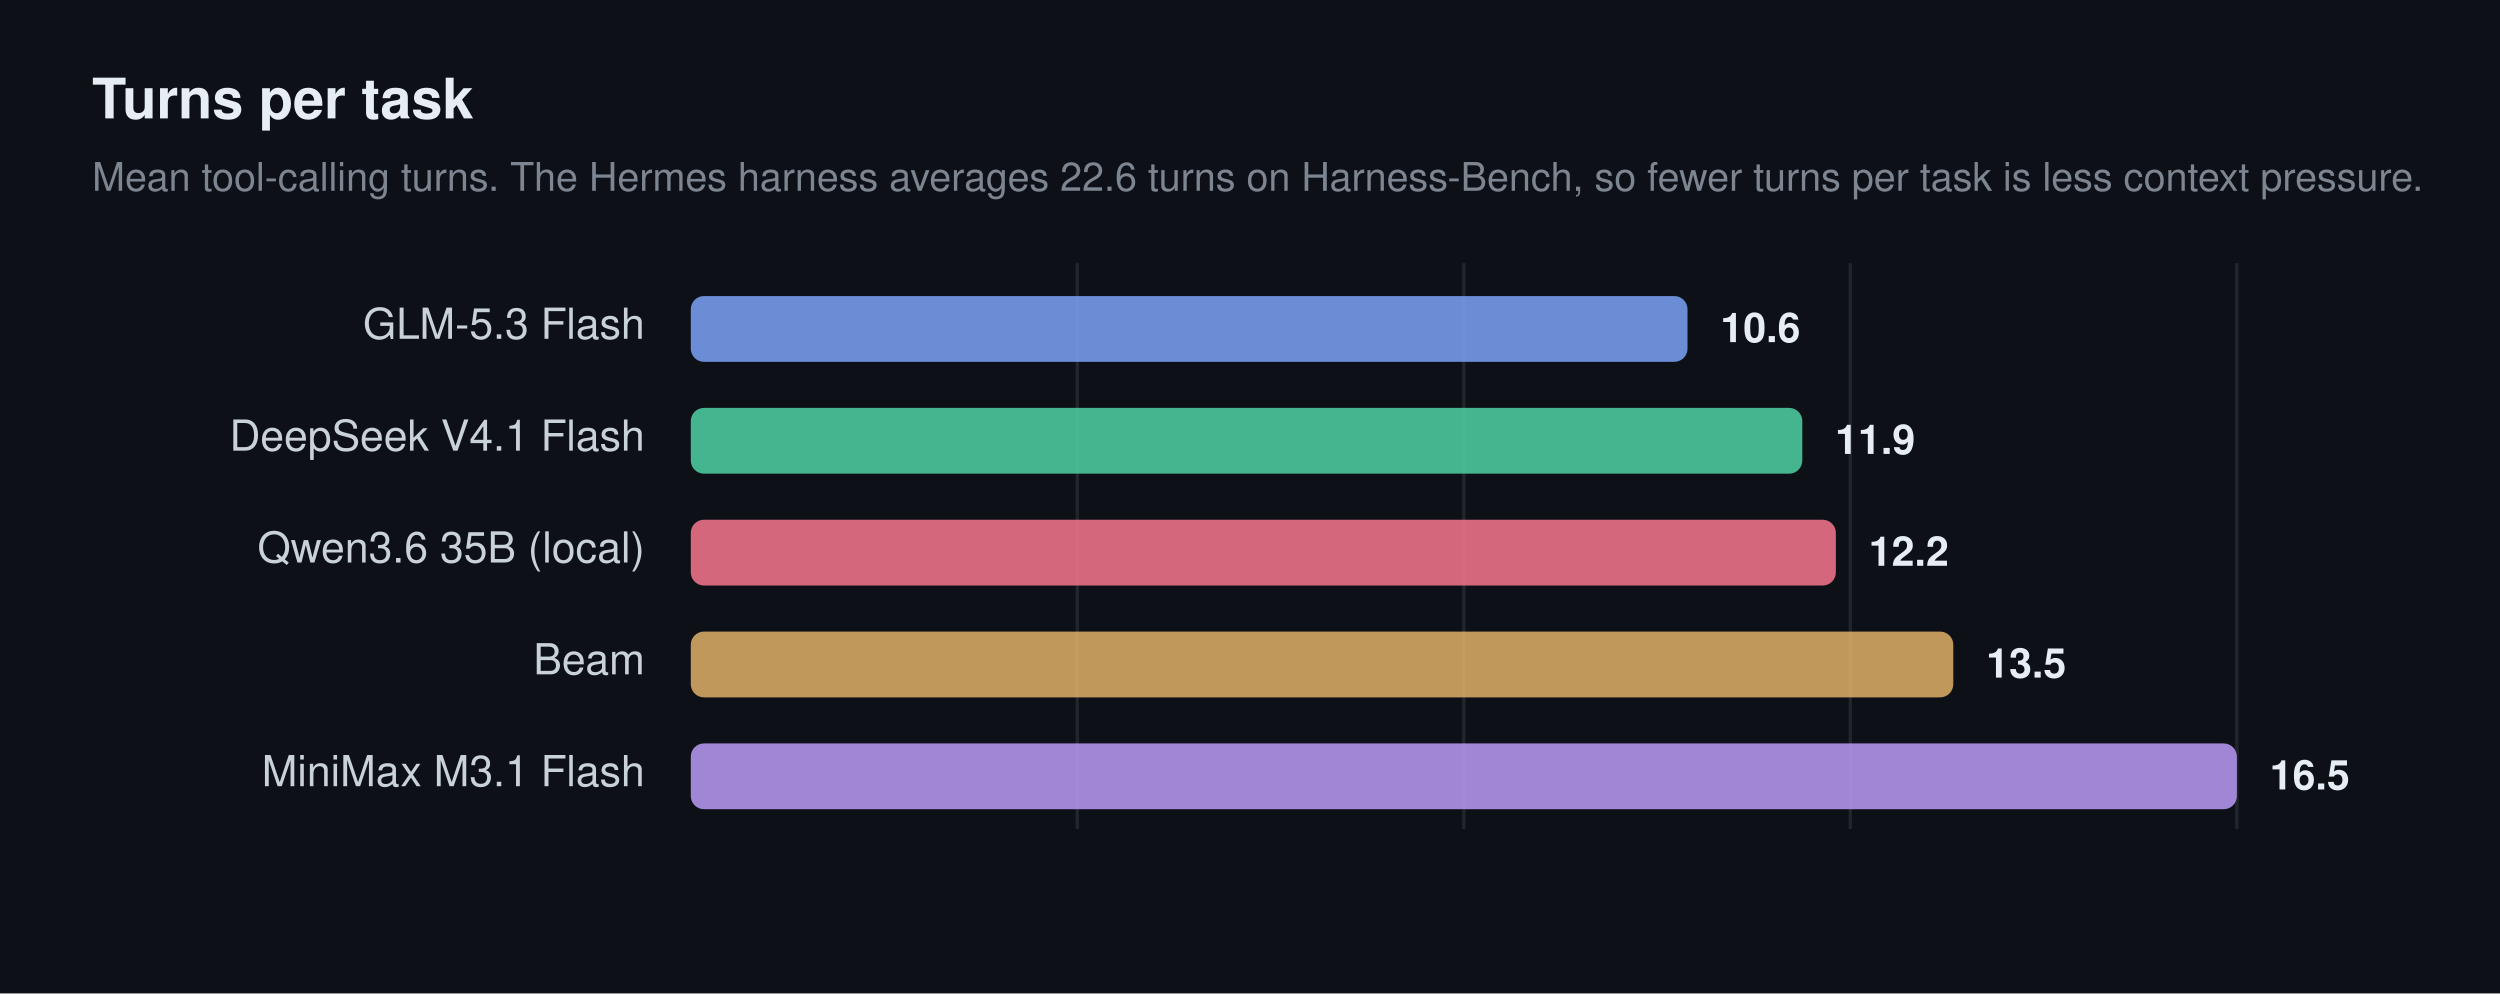
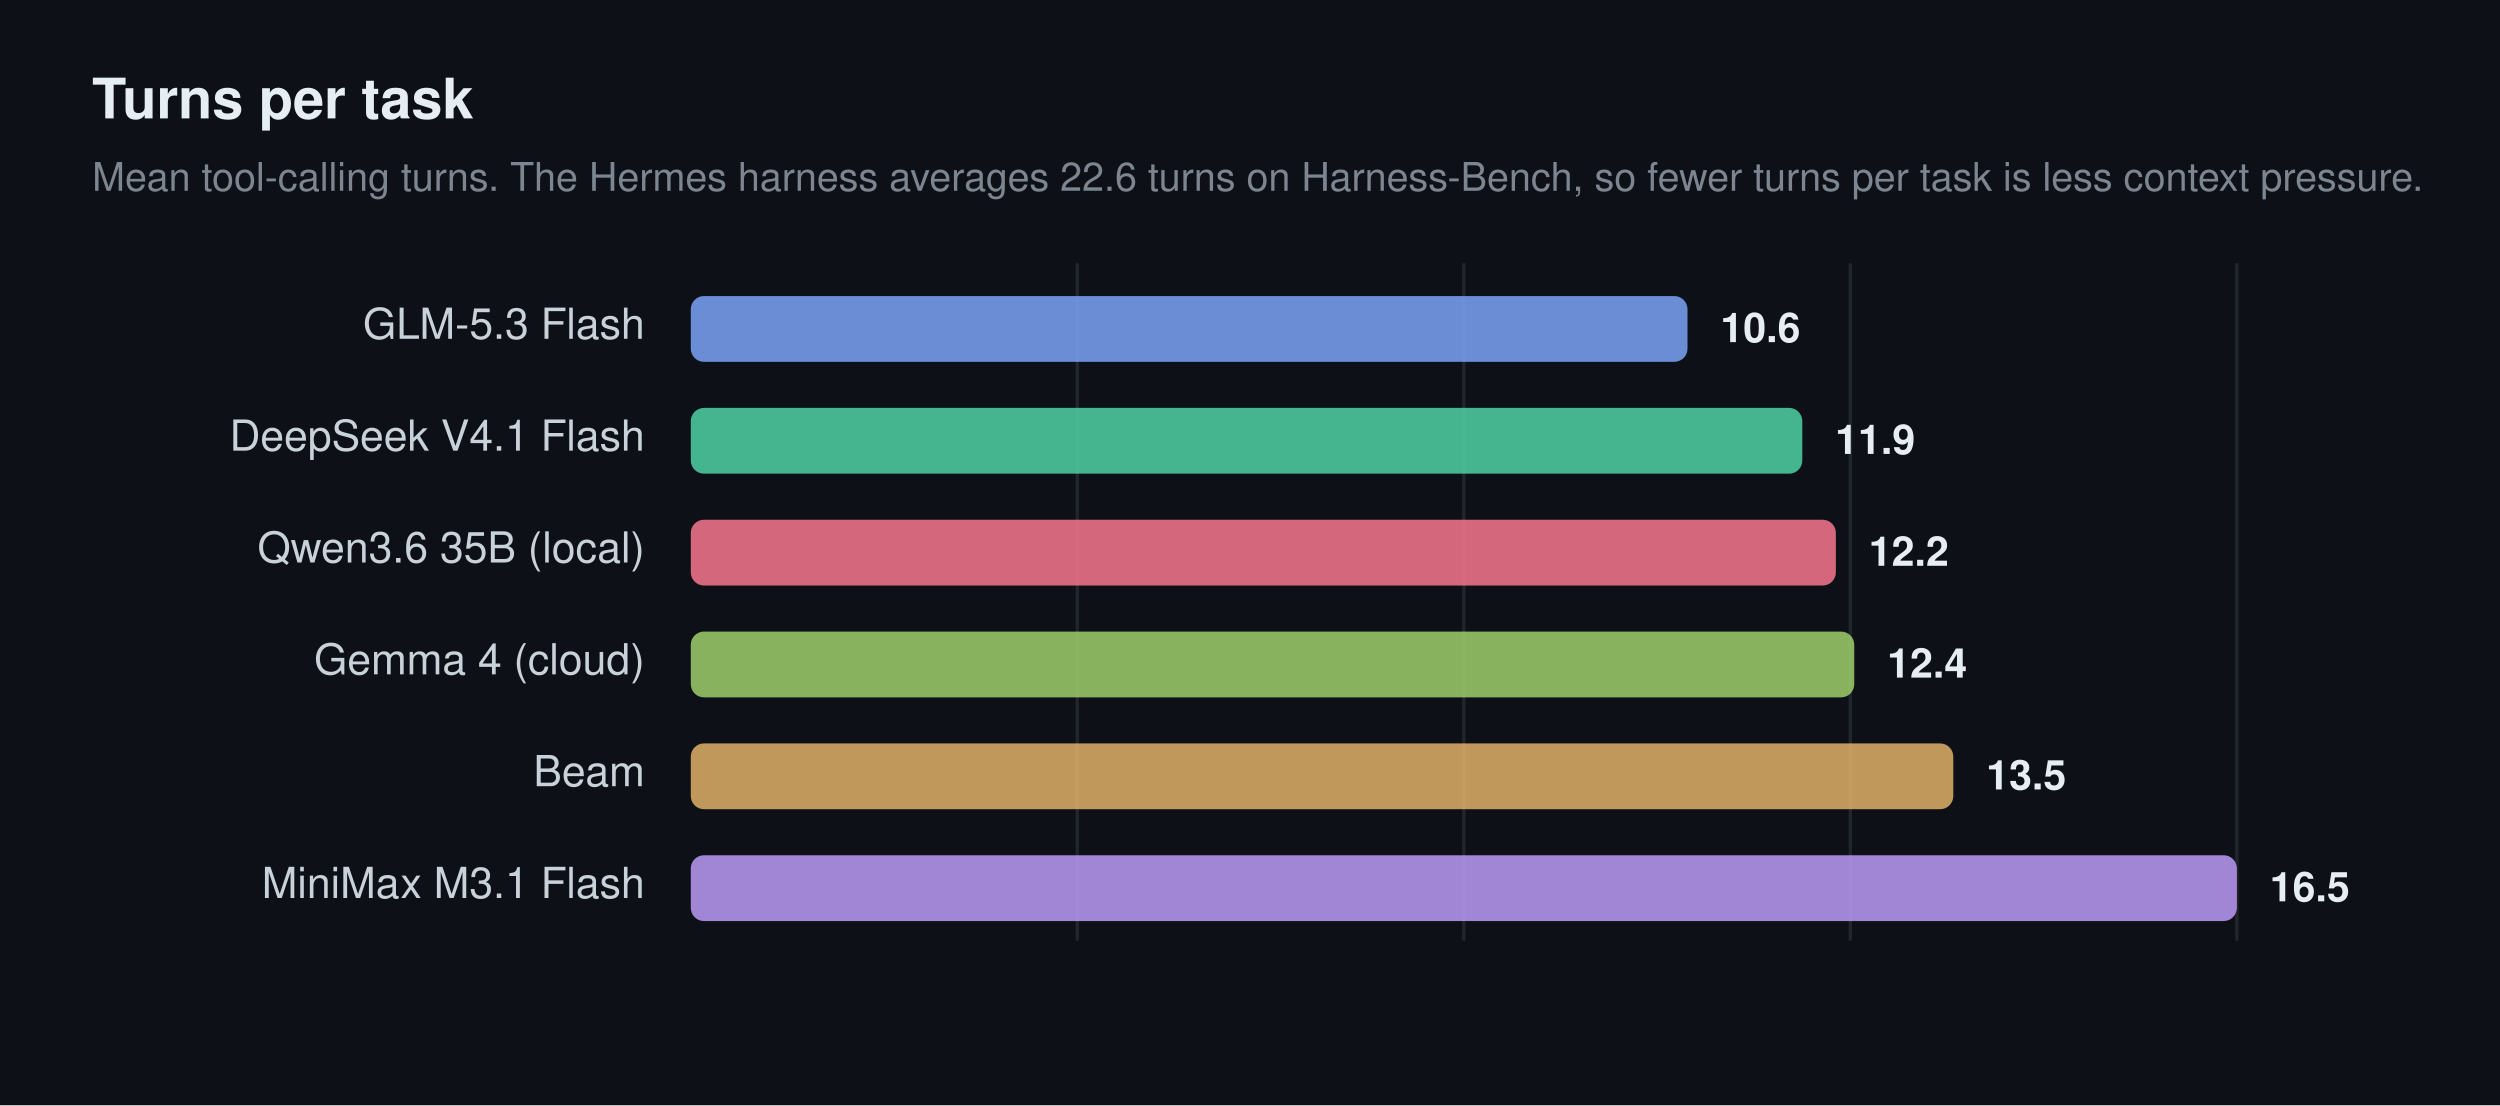
- <svg xmlns="http://www.w3.org/2000/svg" width="760" height="302" viewBox="0 0 760 302" font-family="ui-sans-serif, -apple-system, Segoe UI, Helvetica, Arial, sans-serif">
+ <svg xmlns="http://www.w3.org/2000/svg" width="760" height="336" viewBox="0 0 760 336" font-family="ui-sans-serif, -apple-system, Segoe UI, Helvetica, Arial, sans-serif">
  <rect width="100%" height="100%" fill="#0d1117" />
  <text x="28" y="36" fill="#e6edf3" font-size="17" font-weight="600">Turns per task</text>
  <text x="28" y="58" fill="#7d8590" font-size="12">Mean tool-calling turns. The Hermes harness averages 22.6 turns on Harness-Bench, so fewer turns per task is less context pressure.</text>
-   <line x1="327.5" y1="80" x2="327.5" y2="252" stroke="#21262d" stroke-width="1" />
-   <line x1="445.0" y1="80" x2="445.0" y2="252" stroke="#21262d" stroke-width="1" />
-   <line x1="562.5" y1="80" x2="562.5" y2="252" stroke="#21262d" stroke-width="1" />
-   <line x1="680.0" y1="80" x2="680.0" y2="252" stroke="#21262d" stroke-width="1" />
+   <line x1="327.5" y1="80" x2="327.5" y2="286" stroke="#21262d" stroke-width="1" />
+   <line x1="445.0" y1="80" x2="445.0" y2="286" stroke="#21262d" stroke-width="1" />
+   <line x1="562.5" y1="80" x2="562.5" y2="286" stroke="#21262d" stroke-width="1" />
+   <line x1="680.0" y1="80" x2="680.0" y2="286" stroke="#21262d" stroke-width="1" />
  <text x="196" y="103" fill="#c9d1d9" font-size="13" text-anchor="end">GLM-5.3 Flash</text>
  <rect x="210" y="90" width="303.0" height="20" rx="4" fill="#7aa2f7" opacity="0.85" />
  <text x="523.0" y="104" fill="#e6edf3" font-size="12.5" font-weight="600">10.6</text>
  <text x="196" y="137" fill="#c9d1d9" font-size="13" text-anchor="end">DeepSeek V4.1 Flash</text>
  <rect x="210" y="124" width="337.9" height="20" rx="4" fill="#4fd1a5" opacity="0.85" />
  <text x="557.9" y="138" fill="#e6edf3" font-size="12.5" font-weight="600">11.9</text>
  <text x="196" y="171" fill="#c9d1d9" font-size="13" text-anchor="end">Qwen3.6 35B (local)</text>
  <rect x="210" y="158" width="348.1" height="20" rx="4" fill="#f7768e" opacity="0.85" />
  <text x="568.1" y="172" fill="#e6edf3" font-size="12.5" font-weight="600">12.2</text>
-   <text x="196" y="205" fill="#c9d1d9" font-size="13" text-anchor="end">Beam</text>
-   <rect x="210" y="192" width="383.8" height="20" rx="4" fill="#e0af68" opacity="0.85" />
-   <text x="603.8" y="206" fill="#e6edf3" font-size="12.5" font-weight="600">13.5</text>
-   <text x="196" y="239" fill="#c9d1d9" font-size="13" text-anchor="end">MiniMax M3.1 Flash</text>
-   <rect x="210" y="226" width="470.0" height="20" rx="4" fill="#bb9af7" opacity="0.85" />
-   <text x="690.0" y="240" fill="#e6edf3" font-size="12.5" font-weight="600">16.5</text>
+   <text x="196" y="205" fill="#c9d1d9" font-size="13" text-anchor="end">Gemma 4 (cloud)</text>
+   <rect x="210" y="192" width="353.7" height="20" rx="4" fill="#9ece6a" opacity="0.85" />
+   <text x="573.7" y="206" fill="#e6edf3" font-size="12.5" font-weight="600">12.4</text>
+   <text x="196" y="239" fill="#c9d1d9" font-size="13" text-anchor="end">Beam</text>
+   <rect x="210" y="226" width="383.8" height="20" rx="4" fill="#e0af68" opacity="0.85" />
+   <text x="603.8" y="240" fill="#e6edf3" font-size="12.5" font-weight="600">13.5</text>
+   <text x="196" y="273" fill="#c9d1d9" font-size="13" text-anchor="end">MiniMax M3.1 Flash</text>
+   <rect x="210" y="260" width="470.0" height="20" rx="4" fill="#bb9af7" opacity="0.85" />
+   <text x="690.0" y="274" fill="#e6edf3" font-size="12.5" font-weight="600">16.5</text>
</svg>
